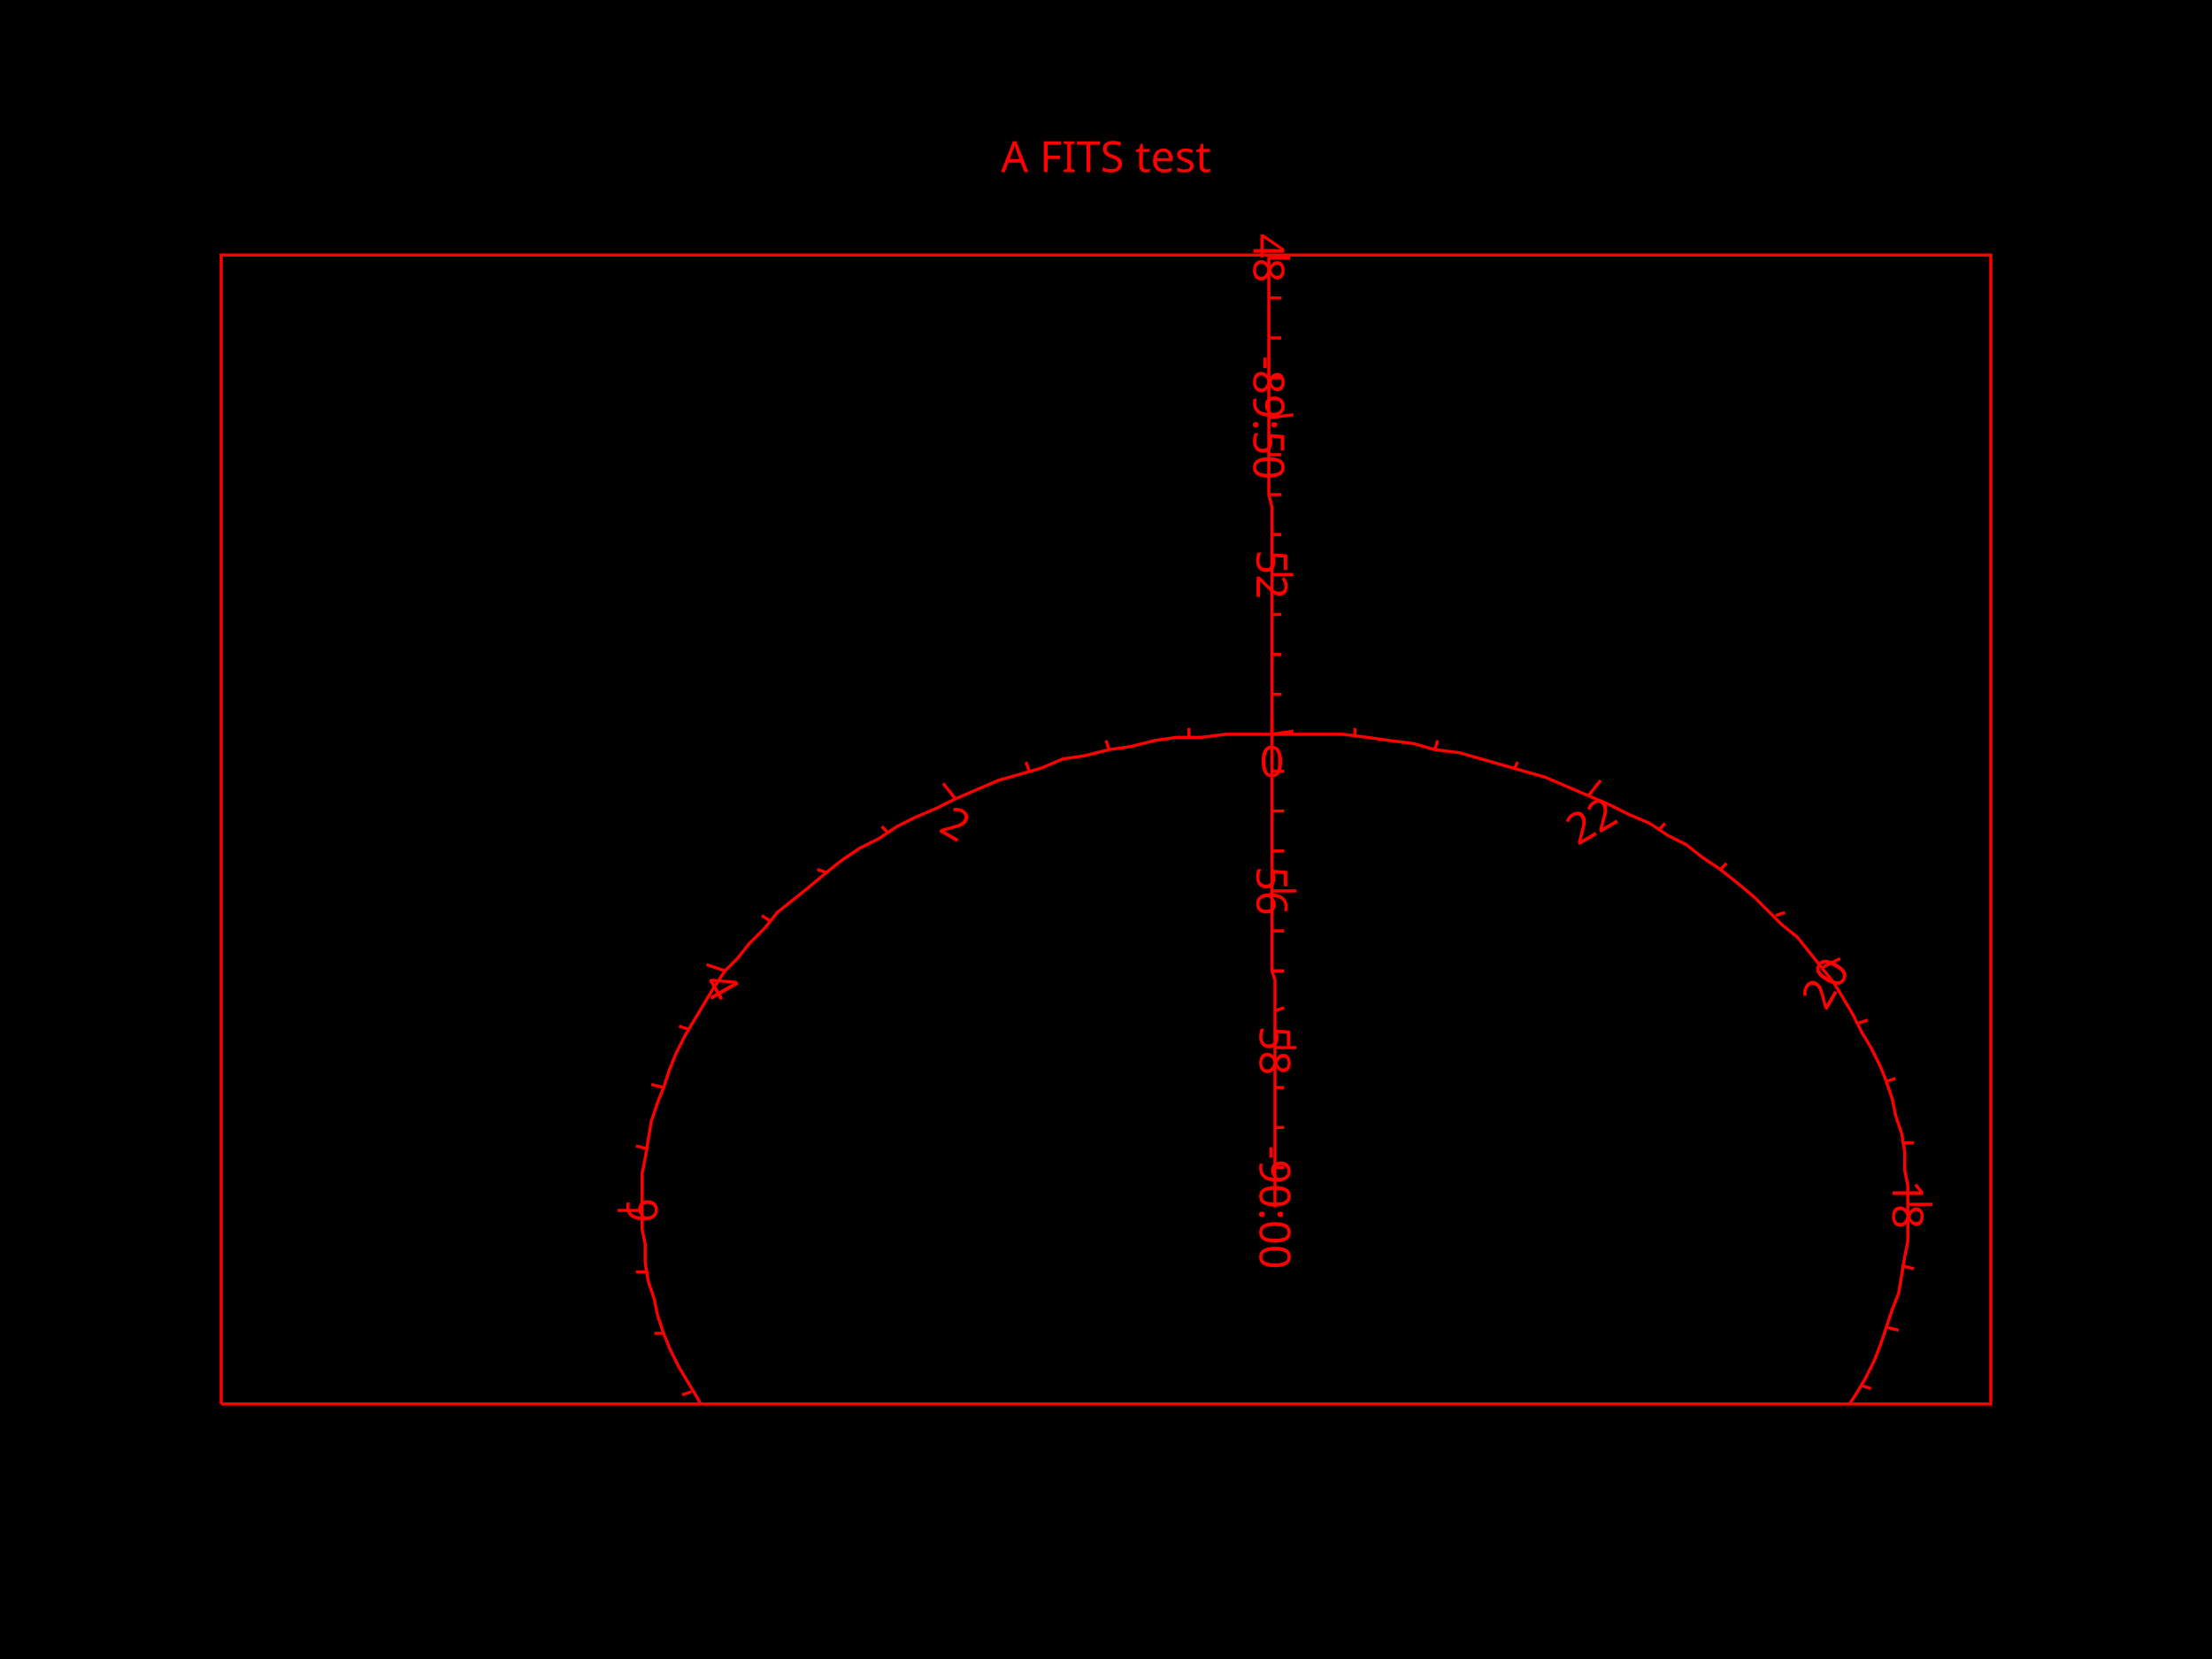
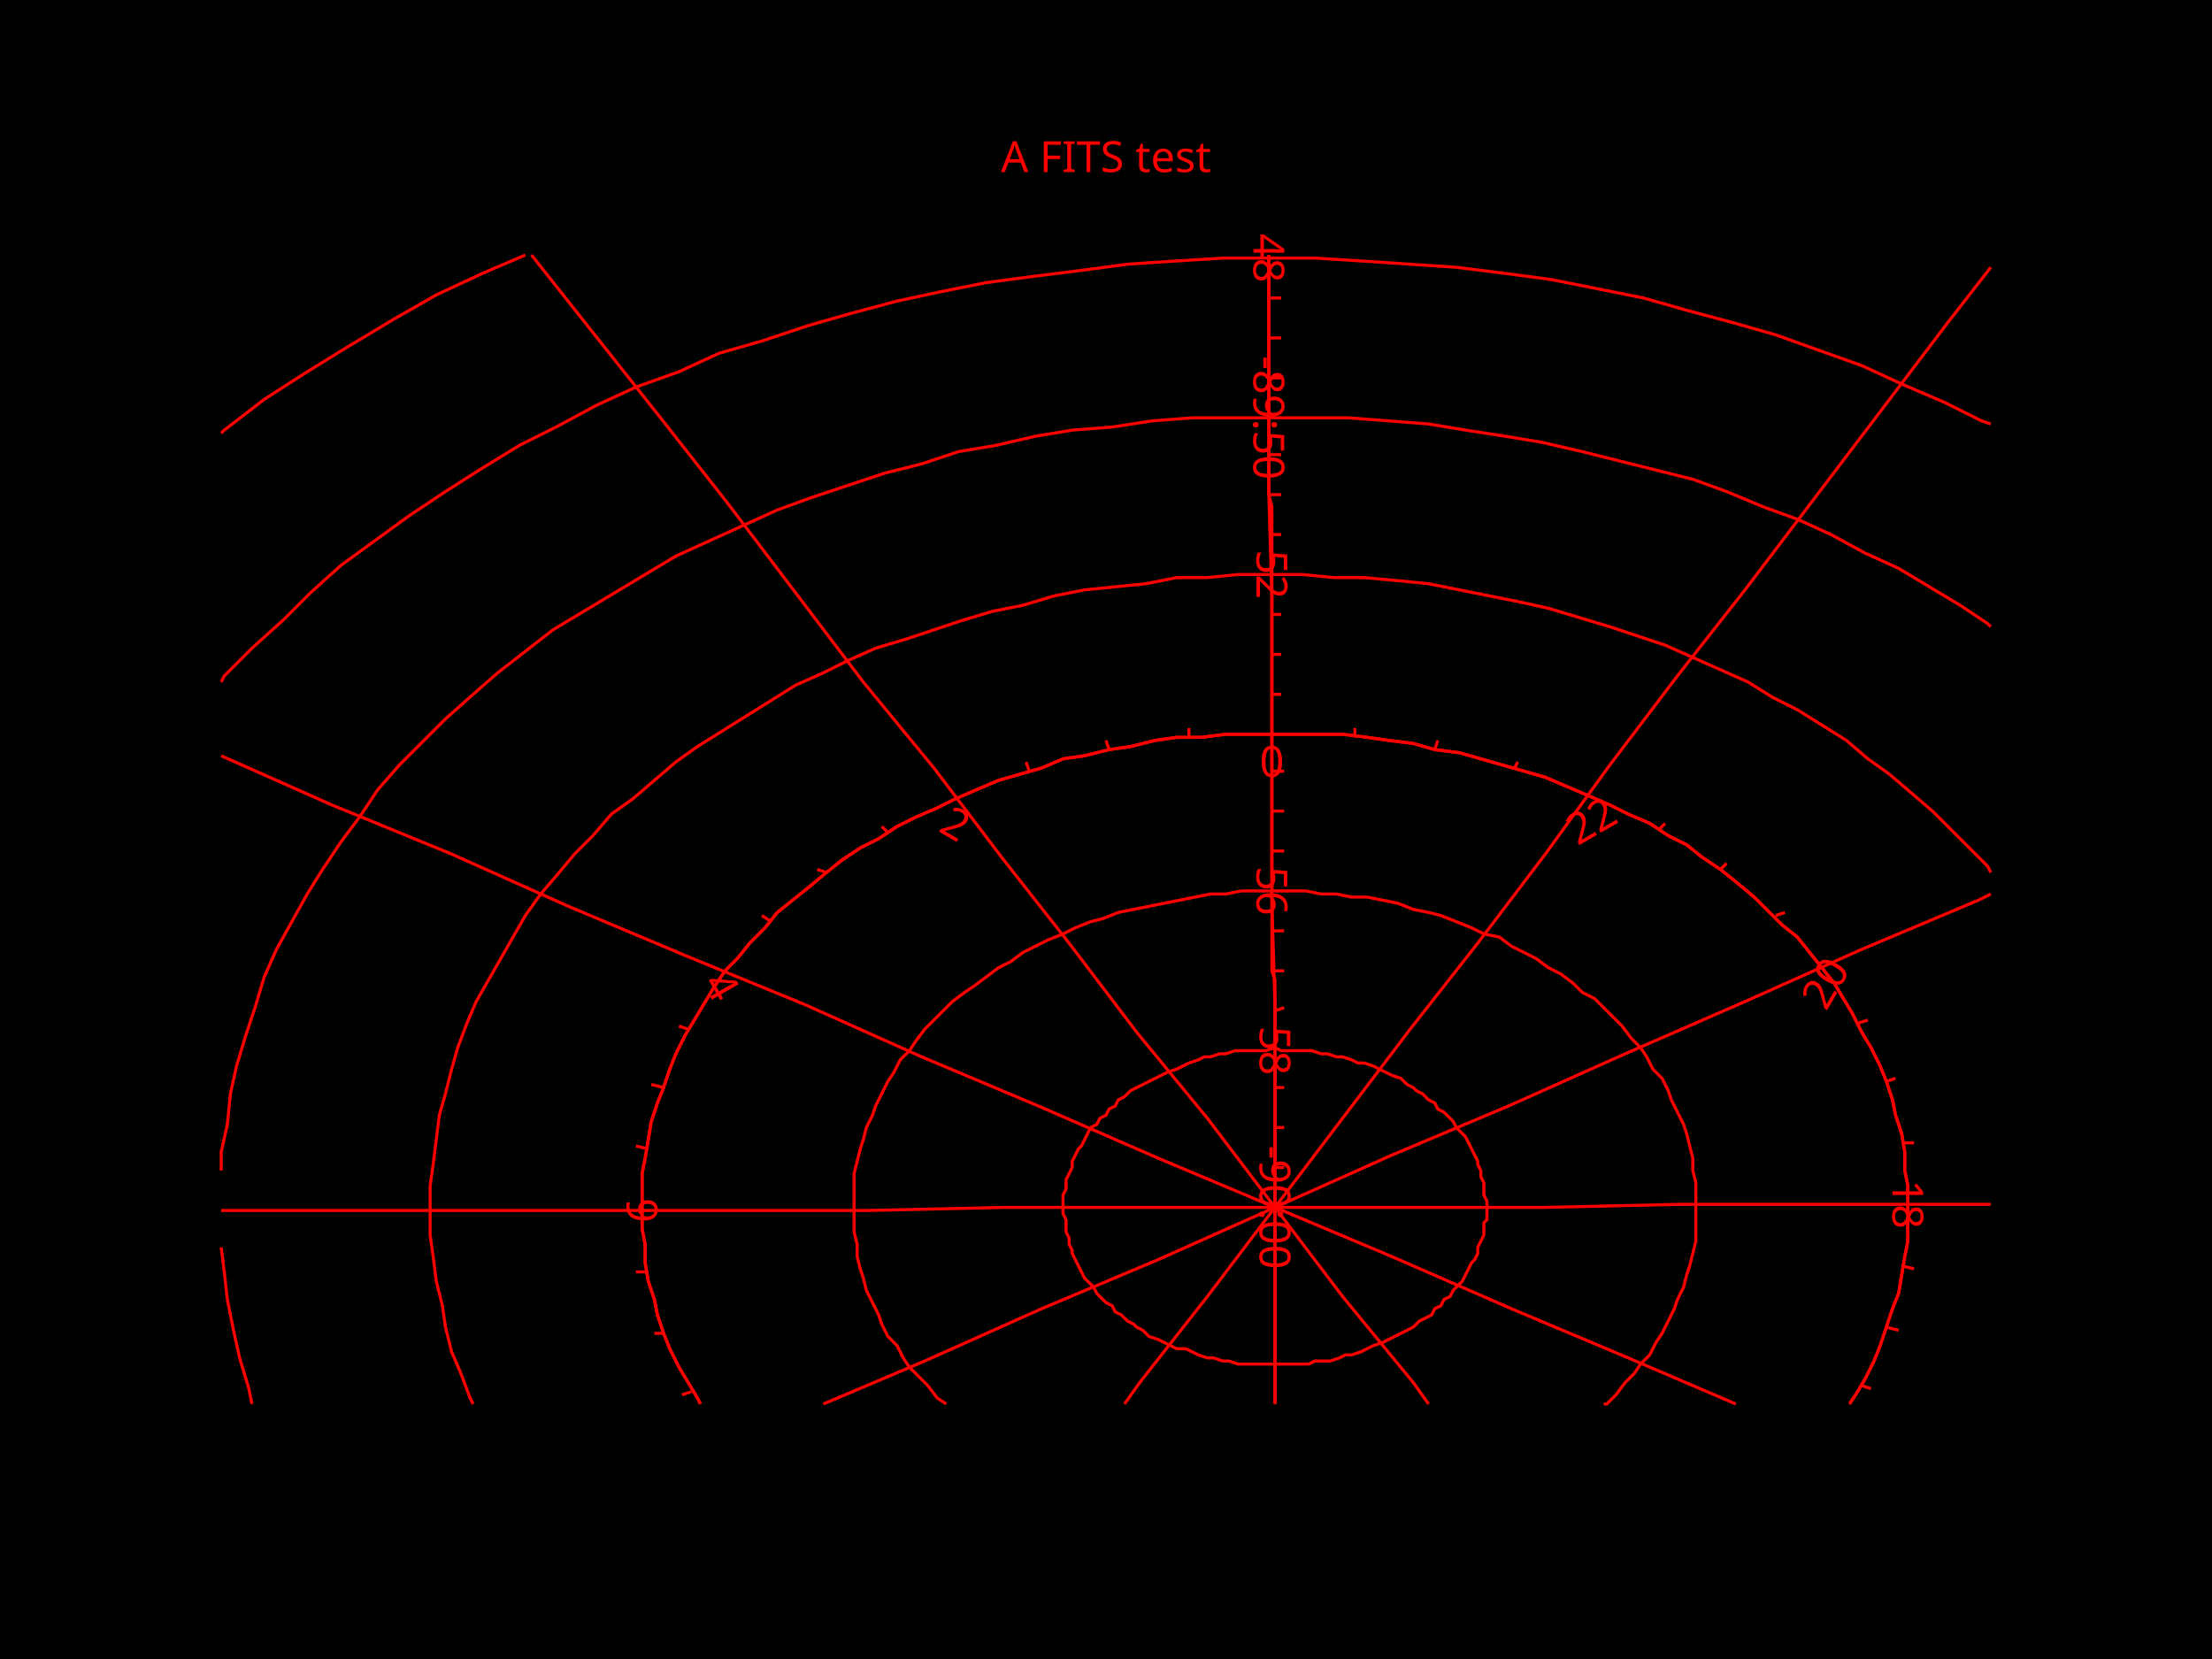
<svg xmlns="http://www.w3.org/2000/svg" width="720" height="540" viewBox="0 0 720 540">
  <rect width="100%" height="100%" fill="black" />
+   <polyline fill="none" stroke="#ff0000" stroke-width="1" points="415,393 415,426 415,457 " />
+   <polyline fill="none" stroke="#ff0000" stroke-width="1" points="415,393 437,422 460,450 465,457 " />
+   <polyline fill="none" stroke="#ff0000" stroke-width="1" points="415,393 453,409 492,426 530,442 565,457 " />
+   <polyline fill="none" stroke="#ff0000" stroke-width="1" points="415,393 459,393 503,393 547,392 592,392 636,392 648,392 " />
+   <polyline fill="none" stroke="#ff0000" stroke-width="1" points="415,393 453,376 491,360 529,343 568,326 606,309 644,293 648,291 " />
+   <polyline fill="none" stroke="#ff0000" stroke-width="1" points="415,393 437,364 459,335 481,307 503,278 524,249 546,220 568,192 590,163 612,134 634,105 648,87 " />
+   <polyline fill="none" stroke="#ff0000" stroke-width="1" points="415,393 415,360 415,327 414,294 414,261 414,228 414,194 413,161 413,128 413,95 413,83 " />
+   <polyline fill="none" stroke="#ff0000" stroke-width="1" points="415,393 393,364 370,336 348,307 326,279 304,250 281,222 259,193 237,164 215,136 192,107 173,83 " />
+   <polyline fill="none" stroke="#ff0000" stroke-width="1" points="415,393 377,377 338,360 300,344 262,327 223,311 185,295 147,278 108,262 72,246 " />
+   <polyline fill="none" stroke="#ff0000" stroke-width="1" points="415,393 371,393 327,393 283,394 238,394 194,394 150,394 106,394 72,394 " />
+   <polyline fill="none" stroke="#ff0000" stroke-width="1" points="415,393 377,410 339,426 301,443 268,457 " />
+   <polyline fill="none" stroke="#ff0000" stroke-width="1" points="415,393 393,422 371,450 366,457 " />
+   <polyline fill="none" stroke="#ff0000" stroke-width="1" points="415,393 415,426 415,457 " />
+   <polyline fill="none" stroke="#ff0000" stroke-width="1" points="381,438 383,439 386,439 388,440 390,441 393,442 395,442 398,443 400,443 403,444 405,444 408,444 410,444 413,444 415,444 418,444 420,444 423,444 426,444 428,443 431,443 433,443 436,442 438,441 440,441 443,440 445,439 447,438 450,437 452,436 454,435 456,434 458,433 460,432 462,430 464,429 466,428 467,426 469,425 470,423 472,422 473,420 475,418 476,417 477,415 478,413 479,411 480,410 481,408 481,406 482,404 483,402 483,400 483,398 484,397 484,395 484,393 484,391 483,389 483,387 483,385 482,383 482,381 481,379 481,378 480,376 479,374 478,372 477,370 476,369 474,367 473,365 472,364 470,362 468,361 467,359 465,358 463,356 461,355 460,354 458,353 456,351 453,350 451,349 449,348 447,347 444,346 442,346 440,345 437,344 435,344 432,343 430,343 427,342 425,342 422,342 420,342 417,342 415,341 412,342 410,342 407,342 404,342 402,342 399,343 397,343 394,344 392,344 390,345 387,346 385,347 383,348 380,349 378,350 376,351 374,352 372,353 370,354 368,355 366,357 364,358 363,360 361,361 360,363 358,364 357,366 355,367 354,369 353,371 352,373 351,374 350,376 349,378 349,380 348,382 347,384 347,386 347,387 346,389 346,391 346,393 346,395 347,397 347,399 347,401 348,403 348,405 349,407 349,408 350,410 351,412 352,414 353,416 354,417 356,419 357,421 358,422 360,424 362,425 363,427 365,428 367,430 369,431 370,432 372,433 374,435 377,436 379,437 381,438 383,439 386,439 388,440 390,441 393,442 395,442 398,443 400,443 403,444 405,444 408,444 410,444 413,444 415,444 418,444 420,444 423,444 426,444 428,443 431,443 433,443 436,442 438,441 440,441 443,440 445,439 447,438 450,437 " />
+   <polyline fill="none" stroke="#ff0000" stroke-width="1" points="522,457 523,457 526,454 529,450 532,447 534,444 537,441 539,437 541,434 543,430 545,426 546,423 548,419 549,415 550,412 551,408 552,404 552,400 552,396 552,392 552,389 552,385 551,381 551,377 550,373 549,369 548,366 546,362 544,358 543,355 541,351 538,348 536,344 534,341 531,338 528,334 525,331 522,328 519,325 515,323 512,320 508,317 504,315 500,312 496,310 492,308 488,305 483,304 479,302 474,300 469,298 465,297 460,296 455,294 450,293 445,292 440,292 435,291 430,291 425,290 419,290 414,290 409,290 404,290 399,291 394,291 389,292 384,293 379,294 374,295 369,296 364,297 359,299 355,300 350,302 346,304 341,306 337,308 333,310 329,313 325,315 321,318 317,321 314,323 310,326 307,329 304,332 301,335 298,339 296,342 293,345 291,349 289,352 287,356 285,360 284,363 282,367 281,371 280,374 279,378 278,382 278,386 278,390 278,394 278,397 278,401 279,405 279,409 280,413 281,416 282,420 284,424 286,428 287,431 289,435 292,438 294,442 296,445 299,448 302,451 305,455 308,457 " />
+   <polyline fill="none" stroke="#ff0000" stroke-width="1" points="602,457 604,454 607,449 610,443 612,438 614,432 616,426 618,421 619,415 620,409 621,404 621,398 621,392 621,386 620,381 620,375 619,369 617,363 616,358 614,352 612,347 609,341 606,336 603,330 600,325 597,320 593,315 589,310 585,305 580,301 575,296 571,292 565,287 560,283 554,279 549,275 543,272 537,268 530,265 524,262 517,259 510,256 503,253 496,251 489,249 482,247 475,245 467,244 460,242 452,241 445,240 437,239 429,239 422,239 414,239 406,239 399,239 391,240 383,240 376,241 368,243 361,244 353,246 346,247 339,250 332,252 325,254 318,257 311,260 305,263 298,266 292,269 286,273 280,276 274,280 269,284 263,289 258,293 253,297 249,302 244,307 240,312 236,316 232,322 229,327 226,332 223,337 220,343 218,348 216,354 214,359 212,365 211,371 210,377 209,382 209,388 209,394 209,400 210,405 210,411 211,417 213,423 214,428 216,434 218,439 221,445 224,450 227,455 228,457 " />
+   <polyline fill="none" stroke="#ff0000" stroke-width="1" points="648,284 647,282 641,276 635,270 629,264 622,258 615,252 608,247 601,241 593,236 585,231 577,227 569,222 560,218 551,214 542,210 533,207 524,204 514,201 504,198 495,196 485,194 475,192 465,190 455,189 444,188 434,188 424,187 414,187 403,187 393,188 383,188 373,190 363,191 353,192 343,194 333,197 323,199 313,202 304,205 295,208 285,211 276,215 268,219 259,223 251,228 243,233 235,238 227,243 220,248 213,254 206,260 199,265 193,272 187,278 182,284 176,291 171,298 167,305 163,312 159,319 155,326 152,333 149,341 147,348 145,356 143,363 142,371 141,379 140,386 140,394 140,402 141,409 142,417 144,425 145,432 147,440 150,447 153,455 154,457 " />
+   <polyline fill="none" stroke="#ff0000" stroke-width="1" points="648,204 647,203 638,197 628,191 618,185 607,180 596,174 585,169 574,165 562,160 551,156 539,153 527,150 515,147 502,144 490,142 477,140 465,138 452,137 439,136 426,136 413,136 400,136 388,136 375,137 362,139 349,140 337,142 324,145 312,147 300,151 288,154 276,158 264,162 253,166 242,171 231,176 220,181 210,187 200,193 190,199 180,205 171,212 162,219 154,226 145,234 138,241 130,249 123,257 117,266 111,274 105,283 100,291 95,300 90,309 86,318 83,328 80,337 77,347 75,356 74,366 72,375 72,381 " />
+   <polyline fill="none" stroke="#ff0000" stroke-width="1" points="72,406 73,414 74,423 76,433 78,442 81,452 82,457 81,452 78,442 76,433 74,423 73,414 72,406 " />
+   <polyline fill="none" stroke="#ff0000" stroke-width="1" points="648,138 645,137 633,131 619,125 606,119 592,114 578,109 564,105 549,101 535,97 520,94 505,91 490,89 474,87 459,86 444,85 428,84 413,84 398,84 382,85 367,86 352,88 336,90 321,92 306,95 292,98 277,102 263,106 248,111 234,115 221,121 207,126 194,132 181,139 169,145 156,153 145,160 133,168 122,176 111,184 101,193 92,202 82,211 73,220 72,222 " />
+   <polyline fill="none" stroke="#ff0000" stroke-width="1" points="171,83 157,89 142,96 128,104 113,113 100,121 86,130 73,140 72,141 " />
  <polyline fill="none" stroke="#ff0000" stroke-width="1" points="606,451 609,452 " />
  <polyline fill="none" stroke="#ff0000" stroke-width="1" points="614,432 618,433 614,432 " />
  <polyline fill="none" stroke="#ff0000" stroke-width="1" points="619,412 623,413 619,412 " />
-   <polyline fill="none" stroke="#ff0000" stroke-width="1" points="621,392 629,392 621,392 " />
  <polyline fill="none" stroke="#ff0000" stroke-width="1" points="619,372 623,372 619,372 " />
  <polyline fill="none" stroke="#ff0000" stroke-width="1" points="614,352 617,351 614,352 " />
  <polyline fill="none" stroke="#ff0000" stroke-width="1" points="605,333 608,332 605,333 " />
-   <polyline fill="none" stroke="#ff0000" stroke-width="1" points="593,315 599,312 593,315 " />
  <polyline fill="none" stroke="#ff0000" stroke-width="1" points="578,298 581,297 578,298 " />
  <polyline fill="none" stroke="#ff0000" stroke-width="1" points="560,283 562,281 560,283 " />
  <polyline fill="none" stroke="#ff0000" stroke-width="1" points="540,270 542,268 540,270 " />
-   <polyline fill="none" stroke="#ff0000" stroke-width="1" points="517,259 521,254 517,259 " />
  <polyline fill="none" stroke="#ff0000" stroke-width="1" points="493,250 494,248 493,250 " />
  <polyline fill="none" stroke="#ff0000" stroke-width="1" points="467,244 468,241 467,244 " />
  <polyline fill="none" stroke="#ff0000" stroke-width="1" points="441,240 441,237 441,240 " />
-   <polyline fill="none" stroke="#ff0000" stroke-width="1" points="414,239 414,233 414,239 " />
  <polyline fill="none" stroke="#ff0000" stroke-width="1" points="387,240 387,237 387,240 " />
  <polyline fill="none" stroke="#ff0000" stroke-width="1" points="361,244 360,241 361,244 " />
  <polyline fill="none" stroke="#ff0000" stroke-width="1" points="335,251 334,248 335,251 " />
-   <polyline fill="none" stroke="#ff0000" stroke-width="1" points="311,260 307,255 311,260 " />
  <polyline fill="none" stroke="#ff0000" stroke-width="1" points="289,271 287,269 289,271 " />
  <polyline fill="none" stroke="#ff0000" stroke-width="1" points="269,284 266,283 269,284 " />
  <polyline fill="none" stroke="#ff0000" stroke-width="1" points="251,300 248,298 251,300 " />
-   <polyline fill="none" stroke="#ff0000" stroke-width="1" points="236,316 230,314 236,316 " />
  <polyline fill="none" stroke="#ff0000" stroke-width="1" points="224,335 221,334 224,335 " />
  <polyline fill="none" stroke="#ff0000" stroke-width="1" points="216,354 212,353 216,354 " />
  <polyline fill="none" stroke="#ff0000" stroke-width="1" points="211,374 207,373 211,374 " />
-   <polyline fill="none" stroke="#ff0000" stroke-width="1" points="209,394 201,394 209,394 " />
  <polyline fill="none" stroke="#ff0000" stroke-width="1" points="211,414 207,414 211,414 " />
  <polyline fill="none" stroke="#ff0000" stroke-width="1" points="216,434 213,434 216,434 " />
  <polyline fill="none" stroke="#ff0000" stroke-width="1" points="225,453 222,454 225,453 " />
  <polyline fill="none" stroke="#ff0000" stroke-width="1" points="415,380 418,380 " />
  <polyline fill="none" stroke="#ff0000" stroke-width="1" points="415,367 418,367 415,367 " />
  <polyline fill="none" stroke="#ff0000" stroke-width="1" points="415,354 418,354 415,354 " />
-   <polyline fill="none" stroke="#ff0000" stroke-width="1" points="415,341 422,341 415,341 " />
  <polyline fill="none" stroke="#ff0000" stroke-width="1" points="415,329 418,328 415,329 " />
  <polyline fill="none" stroke="#ff0000" stroke-width="1" points="414,316 418,316 414,316 " />
  <polyline fill="none" stroke="#ff0000" stroke-width="1" points="414,303 418,303 414,303 " />
-   <polyline fill="none" stroke="#ff0000" stroke-width="1" points="414,290 422,290 414,290 " />
  <polyline fill="none" stroke="#ff0000" stroke-width="1" points="414,277 418,277 414,277 " />
  <polyline fill="none" stroke="#ff0000" stroke-width="1" points="414,264 418,264 414,264 " />
  <polyline fill="none" stroke="#ff0000" stroke-width="1" points="414,251 418,251 414,251 " />
-   <polyline fill="none" stroke="#ff0000" stroke-width="1" points="414,239 421,238 414,239 " />
  <polyline fill="none" stroke="#ff0000" stroke-width="1" points="414,226 417,226 414,226 " />
  <polyline fill="none" stroke="#ff0000" stroke-width="1" points="414,213 417,213 414,213 " />
  <polyline fill="none" stroke="#ff0000" stroke-width="1" points="414,200 417,200 414,200 " />
-   <polyline fill="none" stroke="#ff0000" stroke-width="1" points="414,187 421,187 414,187 " />
  <polyline fill="none" stroke="#ff0000" stroke-width="1" points="414,174 417,174 414,174 " />
  <polyline fill="none" stroke="#ff0000" stroke-width="1" points="413,161 417,161 413,161 " />
  <polyline fill="none" stroke="#ff0000" stroke-width="1" points="413,148 417,148 413,148 " />
-   <polyline fill="none" stroke="#ff0000" stroke-width="1" points="413,136 421,135 413,136 " />
  <polyline fill="none" stroke="#ff0000" stroke-width="1" points="413,123 417,123 413,123 " />
  <polyline fill="none" stroke="#ff0000" stroke-width="1" points="413,110 417,110 413,110 " />
  <polyline fill="none" stroke="#ff0000" stroke-width="1" points="413,97 417,97 413,97 " />
-   <polyline fill="none" stroke="#ff0000" stroke-width="1" points="413,84 420,84 413,84 " />
  <polyline fill="none" stroke="#ff0000" stroke-width="1" points="602,457 604,454 607,449 610,443 612,438 614,432 616,426 618,421 619,415 620,409 621,404 621,398 621,392 " />
  <polyline fill="none" stroke="#ff0000" stroke-width="1" points="621,392 621,386 620,381 620,375 619,369 617,363 616,358 614,352 612,347 609,341 606,336 603,330 600,325 597,320 593,315 " />
  <polyline fill="none" stroke="#ff0000" stroke-width="1" points="593,315 589,310 585,305 580,301 575,296 571,292 565,287 560,283 554,279 549,275 543,272 537,268 530,265 524,262 517,259 " />
  <polyline fill="none" stroke="#ff0000" stroke-width="1" points="517,259 510,256 503,253 496,251 489,249 482,247 475,245 467,244 460,242 452,241 445,240 437,239 429,239 422,239 414,239 " />
  <polyline fill="none" stroke="#ff0000" stroke-width="1" points="414,239 406,239 399,239 391,240 383,240 376,241 368,243 361,244 353,246 346,247 339,250 332,252 325,254 318,257 311,260 " />
  <polyline fill="none" stroke="#ff0000" stroke-width="1" points="311,260 305,263 298,266 292,269 286,273 280,276 274,280 269,284 263,289 258,293 253,297 249,302 244,307 240,312 236,316 " />
  <polyline fill="none" stroke="#ff0000" stroke-width="1" points="236,316 232,322 229,327 226,332 223,337 220,343 218,348 216,354 214,359 212,365 211,371 210,377 209,382 209,388 209,394 " />
  <polyline fill="none" stroke="#ff0000" stroke-width="1" points="209,394 209,400 210,405 210,411 211,417 213,423 214,428 216,434 218,439 221,445 224,450 227,455 228,457 " />
  <polyline fill="none" stroke="#ff0000" stroke-width="1" points="415,393 415,389 415,386 415,382 415,378 415,375 415,371 415,367 415,364 415,360 415,356 415,353 415,349 415,345 415,341 " />
  <polyline fill="none" stroke="#ff0000" stroke-width="1" points="415,341 415,338 415,334 415,330 415,327 415,323 415,319 414,316 414,312 414,308 414,305 414,301 414,297 414,294 414,290 " />
  <polyline fill="none" stroke="#ff0000" stroke-width="1" points="414,290 414,286 414,283 414,279 414,275 414,272 414,268 414,264 414,261 414,257 414,253 414,250 414,246 414,242 414,239 " />
  <polyline fill="none" stroke="#ff0000" stroke-width="1" points="414,239 414,235 414,231 414,228 414,224 414,220 414,216 414,213 414,209 414,205 414,202 414,198 414,194 414,191 414,187 " />
  <polyline fill="none" stroke="#ff0000" stroke-width="1" points="414,187 414,183 414,180 414,176 414,172 414,169 414,165 413,161 413,158 413,154 413,150 413,147 413,143 413,139 413,136 " />
  <polyline fill="none" stroke="#ff0000" stroke-width="1" points="413,136 413,132 413,128 413,125 413,121 413,117 413,114 413,110 413,106 413,103 413,99 413,95 413,91 413,88 413,84 " />
  <polyline fill="none" stroke="#ff0000" stroke-width="1" points="413,84 413,83 " />
-   <polyline fill="none" stroke="#ff0000" stroke-width="1" points="72,457 113,457 154,457 195,457 237,457 278,457 319,457 360,457 401,457 442,457 483,457 525,457 566,457 607,457 648,457 648,430 648,404 648,377 648,350 648,323 648,297 648,270 648,243 648,217 648,190 648,163 648,136 648,110 648,83 607,83 566,83 525,83 483,83 442,83 401,83 360,83 319,83 278,83 237,83 195,83 154,83 113,83 72,83 72,110 72,136 72,163 72,190 72,217 72,243 72,270 72,297 72,323 72,350 72,377 72,404 72,430 72,457 " />
  <text x="616" y="392" font-family="sans-serif" font-size="14" fill="#ff0000" text-anchor="middle" dominant-baseline="alphabetic" transform="rotate(90,616,392)">18</text>
  <text x="589" y="317" font-family="sans-serif" font-size="14" fill="#ff0000" text-anchor="middle" dominant-baseline="hanging" transform="rotate(-60,589,317)">20</text>
  <text x="515" y="262" font-family="sans-serif" font-size="14" fill="#ff0000" text-anchor="middle" dominant-baseline="hanging" transform="rotate(-30,515,262)">22</text>
  <text x="414" y="242" font-family="sans-serif" font-size="14" fill="#ff0000" text-anchor="middle" dominant-baseline="hanging" transform="rotate(0,414,242)">0</text>
  <text x="314" y="263" font-family="sans-serif" font-size="14" fill="#ff0000" text-anchor="middle" dominant-baseline="hanging" transform="rotate(30,314,263)">2</text>
  <text x="240" y="318" font-family="sans-serif" font-size="14" fill="#ff0000" text-anchor="middle" dominant-baseline="hanging" transform="rotate(60,240,318)">4</text>
  <text x="214" y="394" font-family="sans-serif" font-size="14" fill="#ff0000" text-anchor="middle" dominant-baseline="alphabetic" transform="rotate(-90,214,394)">6</text>
  <text x="410" y="393" font-family="sans-serif" font-size="14" fill="#ff0000" text-anchor="middle" dominant-baseline="alphabetic" transform="rotate(90,410,393)">-90:00</text>
  <text x="410" y="342" font-family="sans-serif" font-size="14" fill="#ff0000" text-anchor="middle" dominant-baseline="alphabetic" transform="rotate(90,410,342)">58</text>
  <text x="409" y="290" font-family="sans-serif" font-size="14" fill="#ff0000" text-anchor="middle" dominant-baseline="alphabetic" transform="rotate(90,409,290)">56</text>
  <text x="409" y="187" font-family="sans-serif" font-size="14" fill="#ff0000" text-anchor="middle" dominant-baseline="alphabetic" transform="rotate(90,409,187)">52</text>
  <text x="408" y="136" font-family="sans-serif" font-size="14" fill="#ff0000" text-anchor="middle" dominant-baseline="alphabetic" transform="rotate(90,408,136)">-89:50</text>
  <text x="408" y="84" font-family="sans-serif" font-size="14" fill="#ff0000" text-anchor="middle" dominant-baseline="alphabetic" transform="rotate(90,408,84)">48</text>
  <text x="360" y="56" font-family="sans-serif" font-size="14" fill="#ff0000" text-anchor="middle" dominant-baseline="alphabetic">A FITS test</text>
</svg>
